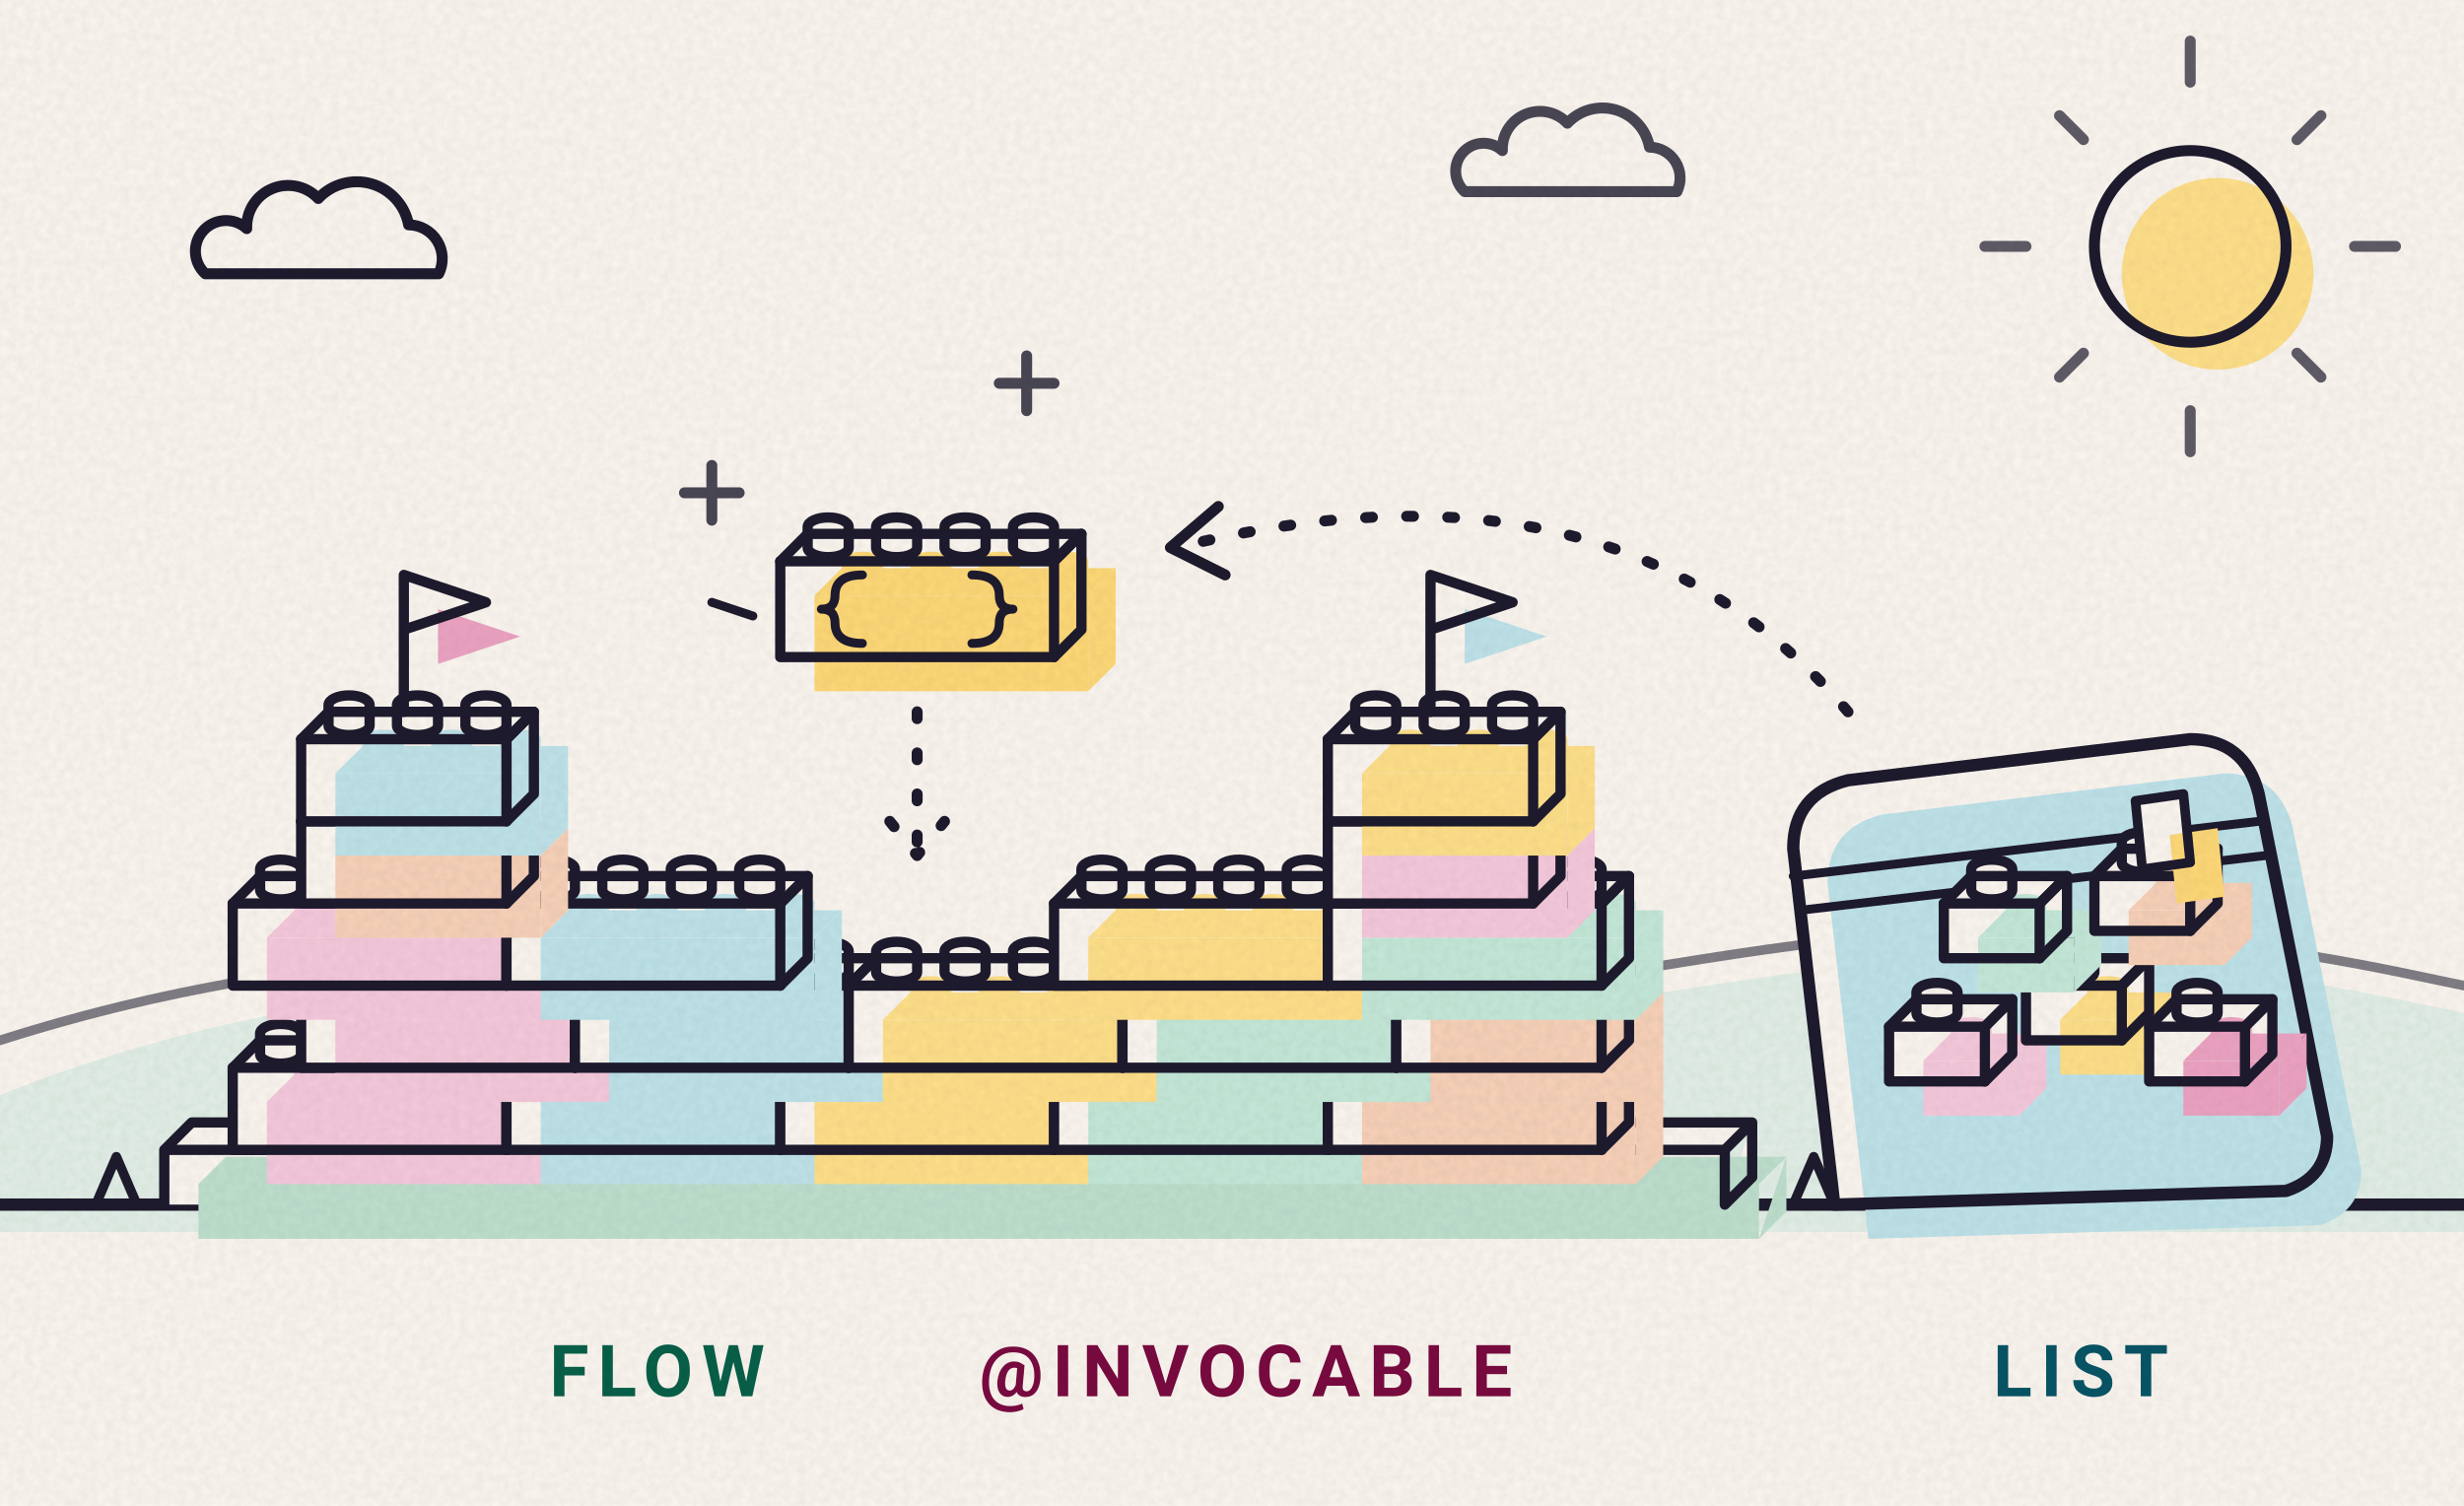
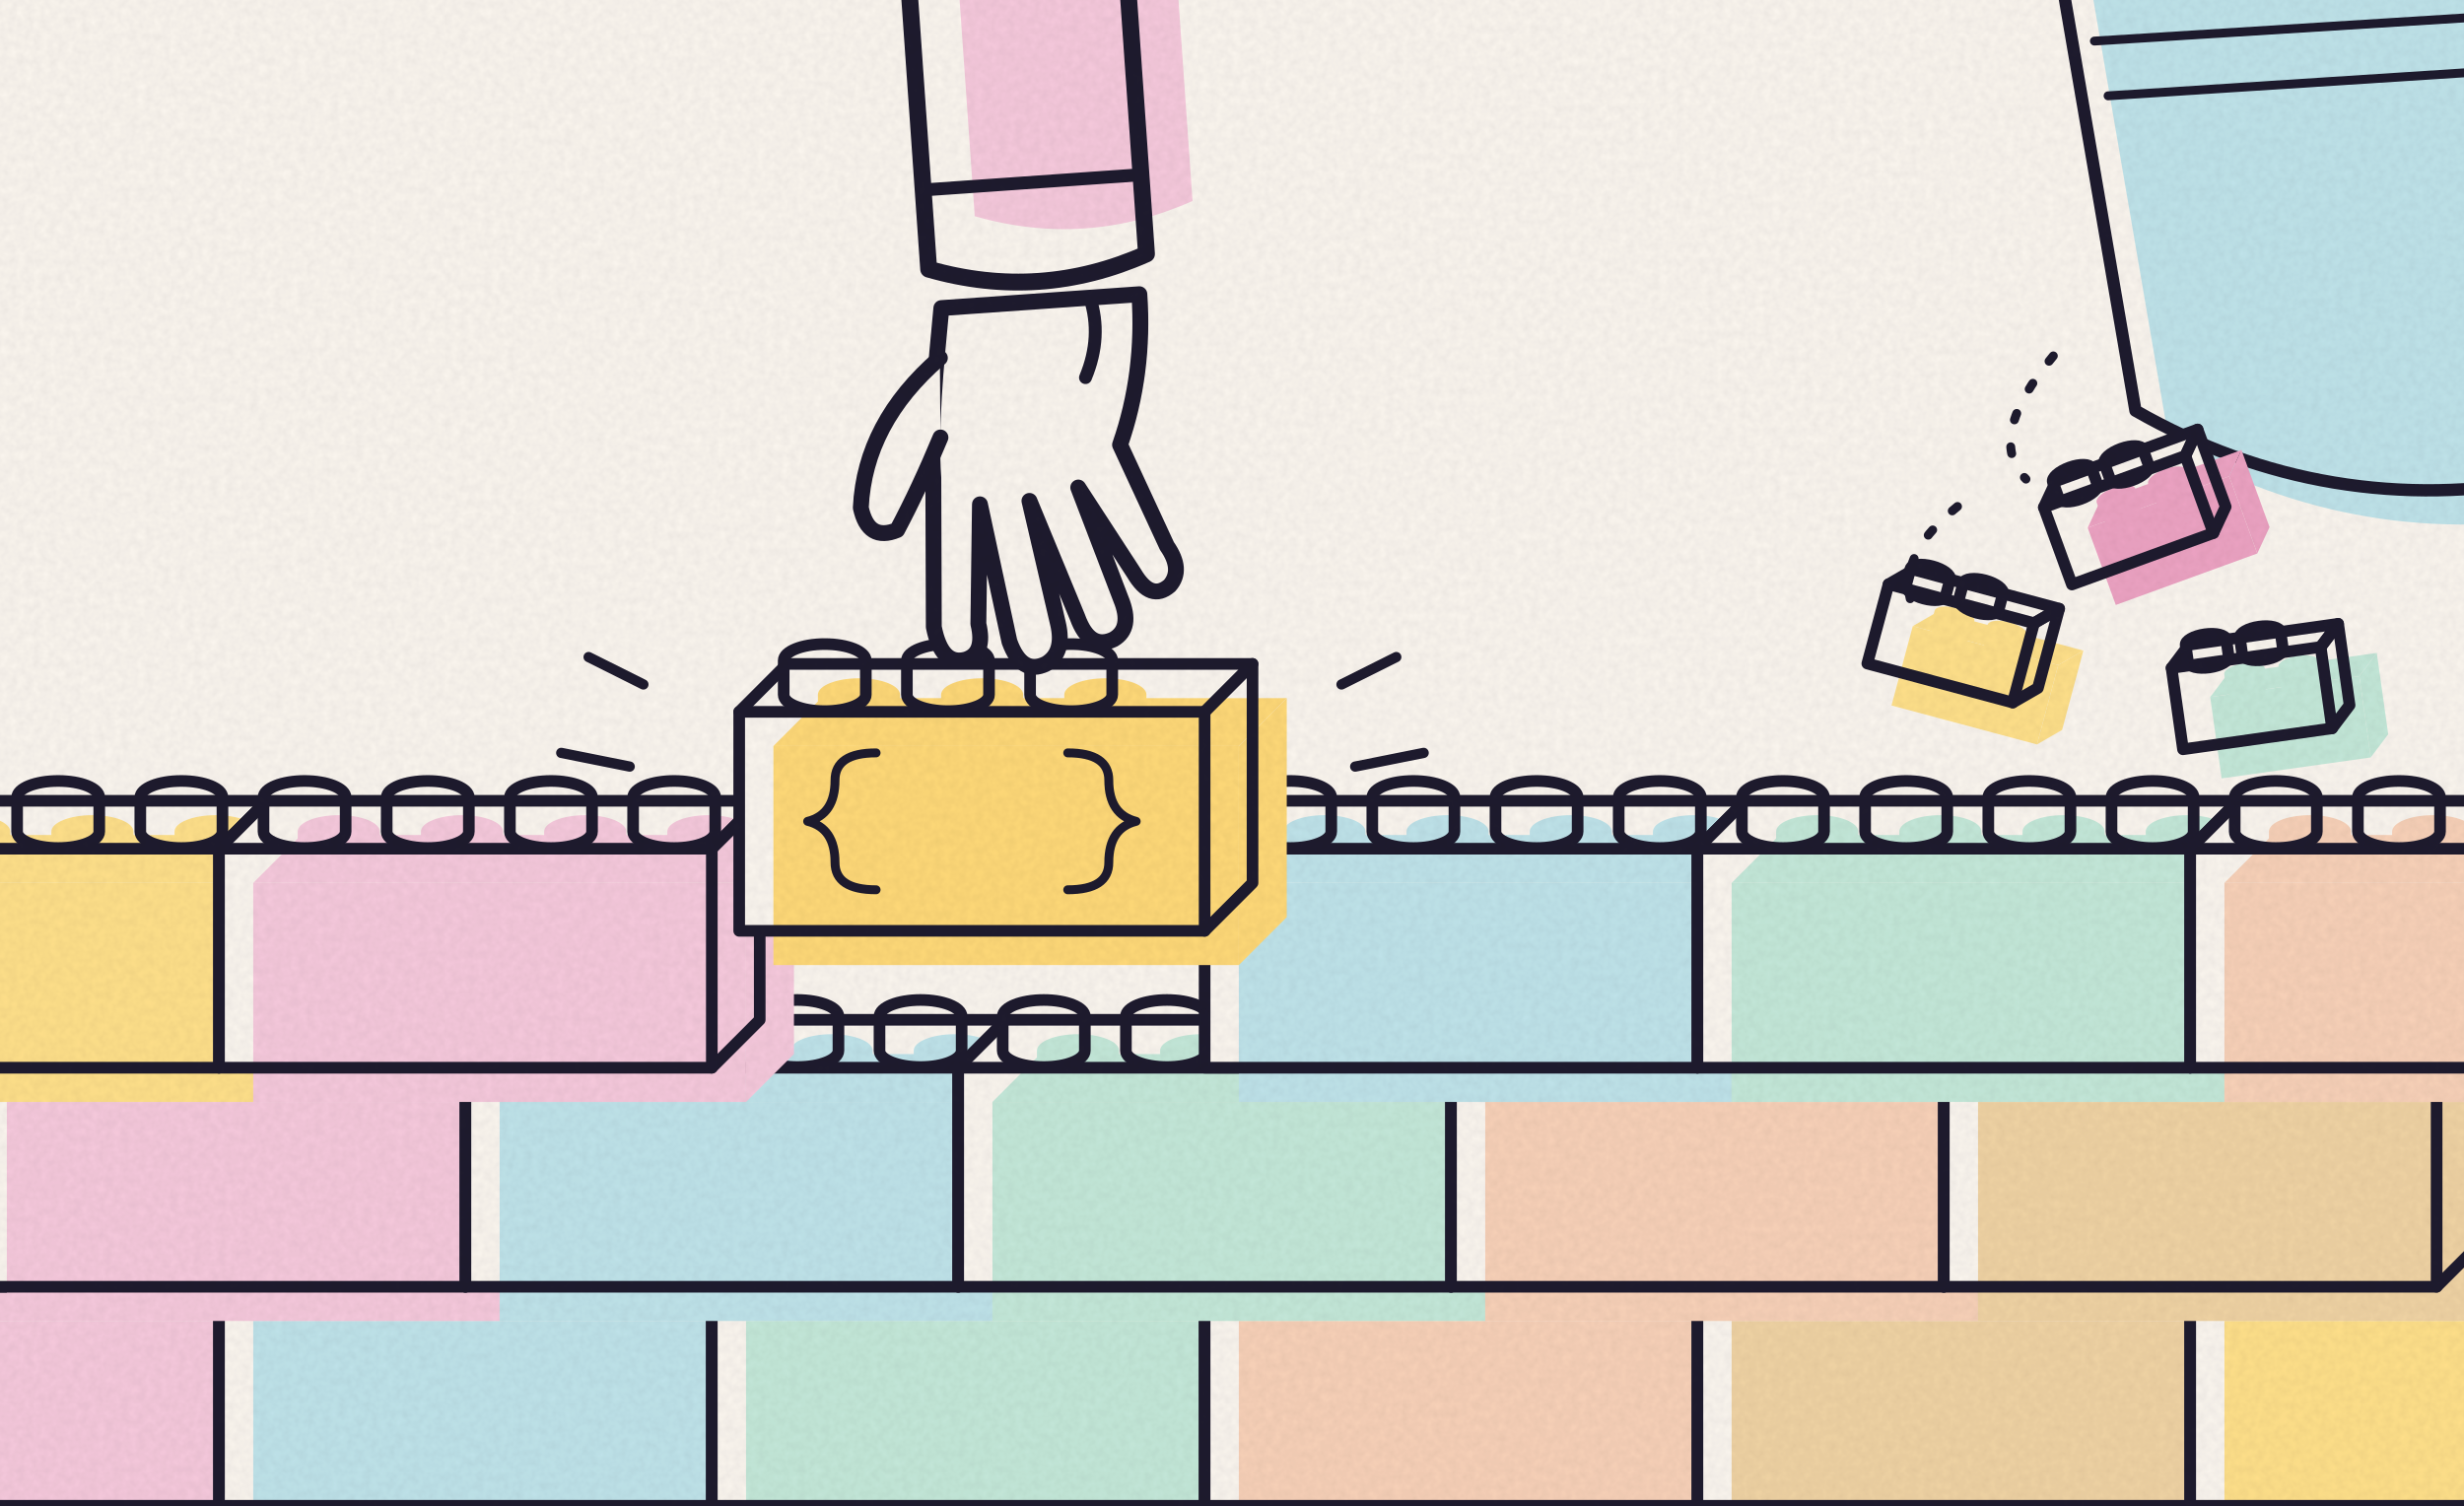
<svg xmlns="http://www.w3.org/2000/svg" xmlns:xlink="http://www.w3.org/1999/xlink" viewBox="0 0 360 220">
  <defs>
    <filter id="lg-grain" x="0" y="0" width="100%" height="100%">
      <feTurbulence type="fractalNoise" baseFrequency=".85" numOctaves="2" stitchTiles="stitch" />
      <feColorMatrix values="0 0 0 0 0  0 0 0 0 0  0 0 0 0 0  0 0 0 .06 0" />
    </filter>
-     <path id="lg-stud" d="M-3 0 V-3 A3 1.4 0 0 1 3 -3 V0 A3 1.4 0 0 1 -3 0Z" />
+     <path id="lg-stud" d="M-6 0 V-5 A6 2.4 0 0 1 6 -5 V0 A6 2.4 0 0 1 -6 0Z" />
+     <path id="lg-studs" d="M-3 0 V-2.5 A3 1.2 0 0 1 3 -2.5 V0 A3 1.2 0 0 1 -3 0Z" />
    <g id="lg-s1">
-       <path d="M24 176 V168 H252 V176 M24 168 L28 164 H256 L252 168 M252 176 L256 172 V164" />
+       <path d="M-40 220 V188 H32 V220Z" />
+       <path d="M-40 188 L-33 181 H39 L32 188" />
+       <path d="M32 188 L39 181 V213 L32 220" />
+       <use xlink:href="#lg-stud" x="-27.5" y="185.5" />
+       <use xlink:href="#lg-stud" x="-9.5" y="185.5" />
+       <use xlink:href="#lg-stud" x="8.5" y="185.5" />
+       <use xlink:href="#lg-stud" x="26.5" y="185.5" />
    </g>
    <g id="lg-s2">
-       <path d="M34 168 V156 H74 V168Z" />
-       <path d="M34 156 L38 152 H78 L74 156" />
-       <path d="M74 156 L78 152 V164 L74 168" />
-       <use xlink:href="#lg-stud" x="41" y="154" />
-       <use xlink:href="#lg-stud" x="51" y="154" />
-       <use xlink:href="#lg-stud" x="61" y="154" />
-       <use xlink:href="#lg-stud" x="71" y="154" />
+       <path d="M32 220 V188 H104 V220Z" />
+       <path d="M32 188 L39 181 H111 L104 188" />
+       <path d="M104 188 L111 181 V213 L104 220" />
+       <use xlink:href="#lg-stud" x="44.5" y="185.5" />
+       <use xlink:href="#lg-stud" x="62.5" y="185.5" />
+       <use xlink:href="#lg-stud" x="80.5" y="185.5" />
+       <use xlink:href="#lg-stud" x="98.5" y="185.5" />
    </g>
    <g id="lg-s3">
-       <path d="M74 168 V156 H114 V168Z" />
-       <path d="M74 156 L78 152 H118 L114 156" />
-       <path d="M114 156 L118 152 V164 L114 168" />
-       <use xlink:href="#lg-stud" x="81" y="154" />
-       <use xlink:href="#lg-stud" x="91" y="154" />
-       <use xlink:href="#lg-stud" x="101" y="154" />
-       <use xlink:href="#lg-stud" x="111" y="154" />
+       <path d="M104 220 V188 H176 V220Z" />
+       <path d="M104 188 L111 181 H183 L176 188" />
+       <path d="M176 188 L183 181 V213 L176 220" />
+       <use xlink:href="#lg-stud" x="116.5" y="185.5" />
+       <use xlink:href="#lg-stud" x="134.5" y="185.5" />
+       <use xlink:href="#lg-stud" x="152.5" y="185.5" />
+       <use xlink:href="#lg-stud" x="170.5" y="185.5" />
    </g>
    <g id="lg-s4">
-       <path d="M114 168 V156 H154 V168Z" />
-       <path d="M114 156 L118 152 H158 L154 156" />
-       <path d="M154 156 L158 152 V164 L154 168" />
-       <use xlink:href="#lg-stud" x="121" y="154" />
-       <use xlink:href="#lg-stud" x="131" y="154" />
-       <use xlink:href="#lg-stud" x="141" y="154" />
-       <use xlink:href="#lg-stud" x="151" y="154" />
+       <path d="M176 220 V188 H248 V220Z" />
+       <path d="M176 188 L183 181 H255 L248 188" />
+       <path d="M248 188 L255 181 V213 L248 220" />
+       <use xlink:href="#lg-stud" x="188.5" y="185.5" />
+       <use xlink:href="#lg-stud" x="206.5" y="185.5" />
+       <use xlink:href="#lg-stud" x="224.5" y="185.5" />
+       <use xlink:href="#lg-stud" x="242.5" y="185.5" />
    </g>
    <g id="lg-s5">
-       <path d="M154 168 V156 H194 V168Z" />
-       <path d="M154 156 L158 152 H198 L194 156" />
-       <path d="M194 156 L198 152 V164 L194 168" />
-       <use xlink:href="#lg-stud" x="161" y="154" />
-       <use xlink:href="#lg-stud" x="171" y="154" />
-       <use xlink:href="#lg-stud" x="181" y="154" />
-       <use xlink:href="#lg-stud" x="191" y="154" />
+       <path d="M248 220 V188 H320 V220Z" />
+       <path d="M248 188 L255 181 H327 L320 188" />
+       <path d="M320 188 L327 181 V213 L320 220" />
+       <use xlink:href="#lg-stud" x="260.5" y="185.5" />
+       <use xlink:href="#lg-stud" x="278.5" y="185.5" />
+       <use xlink:href="#lg-stud" x="296.5" y="185.5" />
+       <use xlink:href="#lg-stud" x="314.5" y="185.5" />
    </g>
    <g id="lg-s6">
-       <path d="M194 168 V156 H234 V168Z" />
-       <path d="M194 156 L198 152 H238 L234 156" />
-       <path d="M234 156 L238 152 V164 L234 168" />
-       <use xlink:href="#lg-stud" x="201" y="154" />
-       <use xlink:href="#lg-stud" x="211" y="154" />
-       <use xlink:href="#lg-stud" x="221" y="154" />
-       <use xlink:href="#lg-stud" x="231" y="154" />
+       <path d="M320 220 V188 H392 V220Z" />
+       <path d="M320 188 L327 181 H399 L392 188" />
+       <path d="M392 188 L399 181 V213 L392 220" />
+       <use xlink:href="#lg-stud" x="332.5" y="185.5" />
+       <use xlink:href="#lg-stud" x="350.5" y="185.5" />
+       <use xlink:href="#lg-stud" x="368.5" y="185.5" />
+       <use xlink:href="#lg-stud" x="386.5" y="185.5" />
    </g>
    <g id="lg-s7">
-       <path d="M44 156 V144 H84 V156Z" />
-       <path d="M44 144 L48 140 H88 L84 144" />
-       <path d="M84 144 L88 140 V152 L84 156" />
-       <use xlink:href="#lg-stud" x="51" y="142" />
-       <use xlink:href="#lg-stud" x="61" y="142" />
-       <use xlink:href="#lg-stud" x="71" y="142" />
-       <use xlink:href="#lg-stud" x="81" y="142" />
+       <path d="M-4 188 V156 H68 V188Z" />
+       <path d="M-4 156 L3 149 H75 L68 156" />
+       <path d="M68 156 L75 149 V181 L68 188" />
+       <use xlink:href="#lg-stud" x="8.5" y="153.5" />
+       <use xlink:href="#lg-stud" x="26.5" y="153.5" />
+       <use xlink:href="#lg-stud" x="44.5" y="153.5" />
+       <use xlink:href="#lg-stud" x="62.5" y="153.5" />
    </g>
    <g id="lg-s8">
-       <path d="M84 156 V144 H124 V156Z" />
-       <path d="M84 144 L88 140 H128 L124 144" />
-       <path d="M124 144 L128 140 V152 L124 156" />
-       <use xlink:href="#lg-stud" x="91" y="142" />
-       <use xlink:href="#lg-stud" x="101" y="142" />
-       <use xlink:href="#lg-stud" x="111" y="142" />
-       <use xlink:href="#lg-stud" x="121" y="142" />
+       <path d="M68 188 V156 H140 V188Z" />
+       <path d="M68 156 L75 149 H147 L140 156" />
+       <path d="M140 156 L147 149 V181 L140 188" />
+       <use xlink:href="#lg-stud" x="80.5" y="153.5" />
+       <use xlink:href="#lg-stud" x="98.5" y="153.5" />
+       <use xlink:href="#lg-stud" x="116.5" y="153.5" />
+       <use xlink:href="#lg-stud" x="134.5" y="153.5" />
    </g>
    <g id="lg-s9">
-       <path d="M124 156 V144 H164 V156Z" />
-       <path d="M124 144 L128 140 H168 L164 144" />
-       <path d="M164 144 L168 140 V152 L164 156" />
-       <use xlink:href="#lg-stud" x="131" y="142" />
-       <use xlink:href="#lg-stud" x="141" y="142" />
-       <use xlink:href="#lg-stud" x="151" y="142" />
-       <use xlink:href="#lg-stud" x="161" y="142" />
+       <path d="M140 188 V156 H212 V188Z" />
+       <path d="M140 156 L147 149 H219 L212 156" />
+       <path d="M212 156 L219 149 V181 L212 188" />
+       <use xlink:href="#lg-stud" x="152.5" y="153.5" />
+       <use xlink:href="#lg-stud" x="170.5" y="153.5" />
+       <use xlink:href="#lg-stud" x="188.5" y="153.5" />
+       <use xlink:href="#lg-stud" x="206.5" y="153.5" />
    </g>
    <g id="lg-s10">
-       <path d="M164 156 V144 H204 V156Z" />
-       <path d="M164 144 L168 140 H208 L204 144" />
-       <path d="M204 144 L208 140 V152 L204 156" />
-       <use xlink:href="#lg-stud" x="171" y="142" />
-       <use xlink:href="#lg-stud" x="181" y="142" />
-       <use xlink:href="#lg-stud" x="191" y="142" />
-       <use xlink:href="#lg-stud" x="201" y="142" />
+       <path d="M212 188 V156 H284 V188Z" />
+       <path d="M212 156 L219 149 H291 L284 156" />
+       <path d="M284 156 L291 149 V181 L284 188" />
+       <use xlink:href="#lg-stud" x="224.5" y="153.5" />
+       <use xlink:href="#lg-stud" x="242.5" y="153.5" />
+       <use xlink:href="#lg-stud" x="260.5" y="153.5" />
+       <use xlink:href="#lg-stud" x="278.5" y="153.5" />
    </g>
    <g id="lg-s11">
-       <path d="M204 156 V144 H234 V156Z" />
-       <path d="M204 144 L208 140 H238 L234 144" />
-       <path d="M234 144 L238 140 V152 L234 156" />
-       <use xlink:href="#lg-stud" x="211" y="142" />
-       <use xlink:href="#lg-stud" x="221" y="142" />
-       <use xlink:href="#lg-stud" x="231" y="142" />
+       <path d="M284 188 V156 H356 V188Z" />
+       <path d="M284 156 L291 149 H363 L356 156" />
+       <path d="M356 156 L363 149 V181 L356 188" />
+       <use xlink:href="#lg-stud" x="296.5" y="153.5" />
+       <use xlink:href="#lg-stud" x="314.5" y="153.5" />
+       <use xlink:href="#lg-stud" x="332.5" y="153.5" />
+       <use xlink:href="#lg-stud" x="350.5" y="153.5" />
    </g>
    <g id="lg-s12">
-       <path d="M34 144 V132 H74 V144Z" />
-       <path d="M34 132 L38 128 H78 L74 132" />
-       <path d="M74 132 L78 128 V140 L74 144" />
-       <use xlink:href="#lg-stud" x="41" y="130" />
-       <use xlink:href="#lg-stud" x="51" y="130" />
-       <use xlink:href="#lg-stud" x="61" y="130" />
-       <use xlink:href="#lg-stud" x="71" y="130" />
+       <path d="M-40 156 V124 H32 V156Z" />
+       <path d="M-40 124 L-33 117 H39 L32 124" />
+       <path d="M32 124 L39 117 V149 L32 156" />
+       <use xlink:href="#lg-stud" x="-27.5" y="121.5" />
+       <use xlink:href="#lg-stud" x="-9.5" y="121.5" />
+       <use xlink:href="#lg-stud" x="8.5" y="121.5" />
+       <use xlink:href="#lg-stud" x="26.5" y="121.5" />
    </g>
    <g id="lg-s13">
-       <path d="M74 144 V132 H114 V144Z" />
-       <path d="M74 132 L78 128 H118 L114 132" />
-       <path d="M114 132 L118 128 V140 L114 144" />
-       <use xlink:href="#lg-stud" x="81" y="130" />
-       <use xlink:href="#lg-stud" x="91" y="130" />
-       <use xlink:href="#lg-stud" x="101" y="130" />
-       <use xlink:href="#lg-stud" x="111" y="130" />
+       <path d="M32 156 V124 H104 V156Z" />
+       <path d="M32 124 L39 117 H111 L104 124" />
+       <path d="M104 124 L111 117 V149 L104 156" />
+       <use xlink:href="#lg-stud" x="44.5" y="121.5" />
+       <use xlink:href="#lg-stud" x="62.5" y="121.5" />
+       <use xlink:href="#lg-stud" x="80.5" y="121.5" />
+       <use xlink:href="#lg-stud" x="98.5" y="121.5" />
    </g>
    <g id="lg-s14">
-       <path d="M154 144 V132 H194 V144Z" />
-       <path d="M154 132 L158 128 H198 L194 132" />
-       <path d="M194 132 L198 128 V140 L194 144" />
-       <use xlink:href="#lg-stud" x="161" y="130" />
-       <use xlink:href="#lg-stud" x="171" y="130" />
-       <use xlink:href="#lg-stud" x="181" y="130" />
-       <use xlink:href="#lg-stud" x="191" y="130" />
+       <path d="M176 156 V124 H248 V156Z" />
+       <path d="M176 124 L183 117 H255 L248 124" />
+       <path d="M248 124 L255 117 V149 L248 156" />
+       <use xlink:href="#lg-stud" x="188.5" y="121.5" />
+       <use xlink:href="#lg-stud" x="206.5" y="121.5" />
+       <use xlink:href="#lg-stud" x="224.5" y="121.5" />
+       <use xlink:href="#lg-stud" x="242.5" y="121.5" />
    </g>
    <g id="lg-s15">
-       <path d="M194 144 V132 H234 V144Z" />
-       <path d="M194 132 L198 128 H238 L234 132" />
-       <path d="M234 132 L238 128 V140 L234 144" />
-       <use xlink:href="#lg-stud" x="201" y="130" />
-       <use xlink:href="#lg-stud" x="211" y="130" />
-       <use xlink:href="#lg-stud" x="221" y="130" />
-       <use xlink:href="#lg-stud" x="231" y="130" />
+       <path d="M248 156 V124 H320 V156Z" />
+       <path d="M248 124 L255 117 H327 L320 124" />
+       <path d="M320 124 L327 117 V149 L320 156" />
+       <use xlink:href="#lg-stud" x="260.5" y="121.5" />
+       <use xlink:href="#lg-stud" x="278.5" y="121.5" />
+       <use xlink:href="#lg-stud" x="296.5" y="121.5" />
+       <use xlink:href="#lg-stud" x="314.5" y="121.5" />
    </g>
    <g id="lg-s16">
-       <path d="M44 132 V120 H74 V132Z" />
-       <path d="M44 120 L48 116 H78 L74 120" />
-       <path d="M74 120 L78 116 V128 L74 132" />
-       <use xlink:href="#lg-stud" x="51" y="118" />
-       <use xlink:href="#lg-stud" x="61" y="118" />
-       <use xlink:href="#lg-stud" x="71" y="118" />
+       <path d="M320 156 V124 H392 V156Z" />
+       <path d="M320 124 L327 117 H399 L392 124" />
+       <path d="M392 124 L399 117 V149 L392 156" />
+       <use xlink:href="#lg-stud" x="332.5" y="121.5" />
+       <use xlink:href="#lg-stud" x="350.5" y="121.5" />
+       <use xlink:href="#lg-stud" x="368.5" y="121.5" />
+       <use xlink:href="#lg-stud" x="386.5" y="121.5" />
    </g>
    <g id="lg-s17">
-       <path d="M194 132 V120 H224 V132Z" />
-       <path d="M194 120 L198 116 H228 L224 120" />
-       <path d="M224 120 L228 116 V128 L224 132" />
-       <use xlink:href="#lg-stud" x="201" y="118" />
-       <use xlink:href="#lg-stud" x="211" y="118" />
-       <use xlink:href="#lg-stud" x="221" y="118" />
+       <path d="M108 136 V104 H176 V136Z" />
+       <path d="M108 104 L115 97 H183 L176 104" />
+       <path d="M176 104 L183 97 V129 L176 136" />
+       <use xlink:href="#lg-stud" x="120.5" y="101.5" />
+       <use xlink:href="#lg-stud" x="138.5" y="101.5" />
+       <use xlink:href="#lg-stud" x="156.5" y="101.5" />
    </g>
    <g id="lg-s18">
-       <path d="M44 120 V108 H74 V120Z" />
-       <path d="M44 108 L48 104 H78 L74 108" />
-       <path d="M74 108 L78 104 V116 L74 120" />
-       <use xlink:href="#lg-stud" x="51" y="106" />
-       <use xlink:href="#lg-stud" x="61" y="106" />
-       <use xlink:href="#lg-stud" x="71" y="106" />
+       <path d="M4 -11 H60 V11 H4 Q0 0 4 -11Z" />
    </g>
    <g id="lg-s19">
-       <path d="M194 120 V108 H224 V120Z" />
-       <path d="M194 108 L198 104 H228 L224 108" />
-       <path d="M224 108 L228 104 V116 L224 120" />
-       <use xlink:href="#lg-stud" x="201" y="106" />
-       <use xlink:href="#lg-stud" x="211" y="106" />
-       <use xlink:href="#lg-stud" x="221" y="106" />
+       <path d="M0 -10 C-6 -11 -12 -12 -17 -12 L-32 -13 Q-36 -12.5 -35.5 -10 Q-35 -8 -32 -8.5 L-20 -7.5 L-34 -5.5 Q-37.5 -4.5 -36.5 -2 Q-35.5 0 -32.5 -0.5 L-20 -2.5 L-32 1.5 Q-35.5 2.5 -34.5 5 Q-33.5 7 -30.5 6 L-19 2.5 L-28 7.5 Q-31 9 -29.5 11 Q-28 12.5 -25.5 11 L-15 7 Q-8 10 0 10Z" />
    </g>
    <g id="lg-s20">
-       <path d="M59 104 V84 M59 84 L71 88 L59 92" />
+       <path d="M-5 -10.5 Q-11 -18.5 -19.5 -19.5 Q-23 -19 -22 -16 Q-18 -13.5 -13 -11" />
    </g>
    <g id="lg-s21">
-       <path d="M209 104 V84 M209 84 L221 88 L209 92" />
+       <path d="M300 -10 L372 -10 L372 70 Q340 76 312 60 Z" />
    </g>
    <g id="lg-s22">
-       <path d="M114 96 V82 H154 V96Z" />
-       <path d="M114 82 L118 78 H158 L154 82" />
-       <path d="M154 82 L158 78 V92 L154 96" />
-       <use xlink:href="#lg-stud" x="121" y="80" />
-       <use xlink:href="#lg-stud" x="131" y="80" />
-       <use xlink:href="#lg-stud" x="141" y="80" />
-       <use xlink:href="#lg-stud" x="151" y="80" />
+       <path d="M300 82 V70 H322 V82Z" />
+       <path d="M300 70 L303 67 H325 L322 70" />
+       <path d="M322 70 L325 67 V79 L322 82" />
+       <use xlink:href="#lg-studs" x="305.5" y="69.5" />
+       <use xlink:href="#lg-studs" x="313.5" y="69.5" />
    </g>
    <g id="lg-s23">
-       <path d="M268 176 L262 124 Q262 116 270 114 L320 108 Q328 108 330 116 L340 166 Q340 172 334 174Z" />
+       <path d="M274 100 V88 H296 V100Z" />
+       <path d="M274 88 L277 85 H299 L296 88" />
+       <path d="M296 88 L299 85 V97 L296 100" />
+       <use xlink:href="#lg-studs" x="279.5" y="87.5" />
+       <use xlink:href="#lg-studs" x="287.5" y="87.5" />
    </g>
    <g id="lg-s24">
-       <path d="M276 158 V150 H290 V158Z" />
-       <path d="M276 150 L280 146 H294 L290 150" />
-       <path d="M290 150 L294 146 V154 L290 158" />
-       <use xlink:href="#lg-stud" x="283" y="148" />
-     </g>
-     <g id="lg-s25">
-       <path d="M296 152 V144 H310 V152Z" />
-       <path d="M296 144 L300 140 H314 L310 144" />
-       <path d="M310 144 L314 140 V148 L310 152" />
-       <use xlink:href="#lg-stud" x="303" y="142" />
-     </g>
-     <g id="lg-s26">
-       <path d="M284 140 V132 H298 V140Z" />
-       <path d="M284 132 L288 128 H302 L298 132" />
-       <path d="M298 132 L302 128 V136 L298 140" />
-       <use xlink:href="#lg-stud" x="291" y="130" />
-     </g>
-     <g id="lg-s27">
-       <path d="M306 136 V128 H320 V136Z" />
-       <path d="M306 128 L310 124 H324 L320 128" />
-       <path d="M320 128 L324 124 V132 L320 136" />
-       <use xlink:href="#lg-stud" x="313" y="126" />
-     </g>
-     <g id="lg-s28">
-       <path d="M314 158 V150 H328 V158Z" />
-       <path d="M314 150 L318 146 H332 L328 150" />
-       <path d="M328 150 L332 146 V154 L328 158" />
-       <use xlink:href="#lg-stud" x="321" y="148" />
-     </g>
-     <g id="lg-s29">
-       <path d="M312 117 L319 116 L320 126 L313 127Z" />
+       <path d="M318 108 V96 H340 V108Z" />
+       <path d="M318 96 L321 93 H343 L340 96" />
+       <path d="M340 96 L343 93 V105 L340 108" />
+       <use xlink:href="#lg-studs" x="323.5" y="95.5" />
+       <use xlink:href="#lg-studs" x="331.5" y="95.5" />
    </g>
  </defs>
  <rect width="360" height="220" fill="#FBF6EF" />
-   <circle cx="324" cy="40" r="14" fill="#FFE08A" />
-   <g fill="none" stroke="#1E1B2E" stroke-linejoin="round" stroke-linecap="round" stroke-width="1.6">
-     <circle cx="320" cy="36" r="14" />
-     <path opacity=".7" d="M320 12 V6 M320 60 V66 M296 36 H290 M344 36 H350 M304.4 20.4 L300.9 16.9 M335.6 20.4 L339.1 16.9 M304.4 51.6 L300.9 55.1 M335.6 51.6 L339.1 55.1" />
-   </g>
-   <path transform="translate(30 40) scale(0.55)" d="M0 0 H62 A9 9 0 0 0 54 -13 A14 14 0 0 0 30 -20 A11 11 0 0 0 11 -12 A8 8 0 0 0 0 0Z" fill="none" stroke="#1E1B2E" stroke-linejoin="round" stroke-linecap="round" stroke-width="2.91" opacity="1" />
-   <path transform="translate(214 28) scale(0.5)" d="M0 0 H62 A9 9 0 0 0 54 -13 A14 14 0 0 0 30 -20 A11 11 0 0 0 11 -12 A8 8 0 0 0 0 0Z" fill="none" stroke="#1E1B2E" stroke-linejoin="round" stroke-linecap="round" stroke-width="3.20" opacity="0.8" />
-   <path d="M0 156 C50 136 104 136 150 146 C200 156 250 134 300 136 C330 137 350 142 360 144 V176 H0Z" fill="#E2EFE7" transform="translate(0 4)" />
-   <path d="M0 152 C50 136 104 136 150 146 C200 156 250 134 300 136 C330 137 350 142 360 144" fill="none" stroke="#1E1B2E" stroke-linejoin="round" stroke-linecap="round" stroke-width="1.4" opacity=".55" />
-   <path d="M0 176 H360" stroke="#1E1B2E" stroke-width="1.8" />
-   <path d="M14 176 l3 -7 l3 7 M262 176 l3 -7 l3 7" fill="none" stroke="#1E1B2E" stroke-linejoin="round" stroke-linecap="round" stroke-width="1.4" />
-   <use xlink:href="#lg-s1" fill="#FBF6EF" />
-   <use xlink:href="#lg-s1" transform="translate(5 5)" fill="#BFE0CE" />
-   <g fill="none" stroke="#1E1B2E" stroke-linejoin="round" stroke-linecap="round" stroke-width="1.5">
-     <use xlink:href="#lg-s1" />
-   </g>
-   <use xlink:href="#lg-s2" fill="#FBF6EF" />
-   <use xlink:href="#lg-s2" transform="translate(5 5)" fill="#F6C9DC" />
-   <g fill="none" stroke="#1E1B2E" stroke-linejoin="round" stroke-linecap="round" stroke-width="1.5">
-     <use xlink:href="#lg-s2" />
-   </g>
-   <use xlink:href="#lg-s3" fill="#FBF6EF" />
-   <use xlink:href="#lg-s3" transform="translate(5 5)" fill="#BFE3EA" />
-   <g fill="none" stroke="#1E1B2E" stroke-linejoin="round" stroke-linecap="round" stroke-width="1.5">
-     <use xlink:href="#lg-s3" />
-   </g>
-   <use xlink:href="#lg-s4" fill="#FBF6EF" />
-   <use xlink:href="#lg-s4" transform="translate(5 5)" fill="#FFE08A" />
-   <g fill="none" stroke="#1E1B2E" stroke-linejoin="round" stroke-linecap="round" stroke-width="1.5">
-     <use xlink:href="#lg-s4" />
-   </g>
-   <use xlink:href="#lg-s5" fill="#FBF6EF" />
-   <use xlink:href="#lg-s5" transform="translate(5 5)" fill="#C4E8D9" />
-   <g fill="none" stroke="#1E1B2E" stroke-linejoin="round" stroke-linecap="round" stroke-width="1.5">
-     <use xlink:href="#lg-s5" />
-   </g>
-   <use xlink:href="#lg-s6" fill="#FBF6EF" />
-   <use xlink:href="#lg-s6" transform="translate(5 5)" fill="#F8D1B8" />
-   <g fill="none" stroke="#1E1B2E" stroke-linejoin="round" stroke-linecap="round" stroke-width="1.5">
-     <use xlink:href="#lg-s6" />
-   </g>
-   <use xlink:href="#lg-s7" fill="#FBF6EF" />
-   <use xlink:href="#lg-s7" transform="translate(5 5)" fill="#F6C9DC" />
-   <g fill="none" stroke="#1E1B2E" stroke-linejoin="round" stroke-linecap="round" stroke-width="1.5">
-     <use xlink:href="#lg-s7" />
-   </g>
-   <use xlink:href="#lg-s8" fill="#FBF6EF" />
-   <use xlink:href="#lg-s8" transform="translate(5 5)" fill="#BFE3EA" />
-   <g fill="none" stroke="#1E1B2E" stroke-linejoin="round" stroke-linecap="round" stroke-width="1.5">
-     <use xlink:href="#lg-s8" />
-   </g>
-   <use xlink:href="#lg-s9" fill="#FBF6EF" />
-   <use xlink:href="#lg-s9" transform="translate(5 5)" fill="#FFE08A" />
-   <g fill="none" stroke="#1E1B2E" stroke-linejoin="round" stroke-linecap="round" stroke-width="1.5">
-     <use xlink:href="#lg-s9" />
-   </g>
-   <use xlink:href="#lg-s10" fill="#FBF6EF" />
-   <use xlink:href="#lg-s10" transform="translate(5 5)" fill="#C4E8D9" />
-   <g fill="none" stroke="#1E1B2E" stroke-linejoin="round" stroke-linecap="round" stroke-width="1.5">
-     <use xlink:href="#lg-s10" />
-   </g>
-   <use xlink:href="#lg-s11" fill="#FBF6EF" />
-   <use xlink:href="#lg-s11" transform="translate(5 5)" fill="#F8D1B8" />
-   <g fill="none" stroke="#1E1B2E" stroke-linejoin="round" stroke-linecap="round" stroke-width="1.5">
-     <use xlink:href="#lg-s11" />
-   </g>
-   <use xlink:href="#lg-s12" fill="#FBF6EF" />
-   <use xlink:href="#lg-s12" transform="translate(5 5)" fill="#F6C9DC" />
-   <g fill="none" stroke="#1E1B2E" stroke-linejoin="round" stroke-linecap="round" stroke-width="1.5">
-     <use xlink:href="#lg-s12" />
-   </g>
-   <use xlink:href="#lg-s13" fill="#FBF6EF" />
-   <use xlink:href="#lg-s13" transform="translate(5 5)" fill="#BFE3EA" />
-   <g fill="none" stroke="#1E1B2E" stroke-linejoin="round" stroke-linecap="round" stroke-width="1.5">
-     <use xlink:href="#lg-s13" />
-   </g>
-   <use xlink:href="#lg-s14" fill="#FBF6EF" />
-   <use xlink:href="#lg-s14" transform="translate(5 5)" fill="#FFE08A" />
-   <g fill="none" stroke="#1E1B2E" stroke-linejoin="round" stroke-linecap="round" stroke-width="1.5">
-     <use xlink:href="#lg-s14" />
-   </g>
-   <use xlink:href="#lg-s15" fill="#FBF6EF" />
-   <use xlink:href="#lg-s15" transform="translate(5 5)" fill="#C4E8D9" />
-   <g fill="none" stroke="#1E1B2E" stroke-linejoin="round" stroke-linecap="round" stroke-width="1.5">
-     <use xlink:href="#lg-s15" />
-   </g>
-   <use xlink:href="#lg-s16" fill="#FBF6EF" />
-   <use xlink:href="#lg-s16" transform="translate(5 5)" fill="#F8D1B8" />
-   <g fill="none" stroke="#1E1B2E" stroke-linejoin="round" stroke-linecap="round" stroke-width="1.5">
-     <use xlink:href="#lg-s16" />
-   </g>
-   <use xlink:href="#lg-s17" fill="#FBF6EF" />
-   <use xlink:href="#lg-s17" transform="translate(5 5)" fill="#F6C9DC" />
-   <g fill="none" stroke="#1E1B2E" stroke-linejoin="round" stroke-linecap="round" stroke-width="1.5">
-     <use xlink:href="#lg-s17" />
-   </g>
-   <use xlink:href="#lg-s18" fill="#FBF6EF" />
-   <use xlink:href="#lg-s18" transform="translate(5 5)" fill="#BFE3EA" />
-   <g fill="none" stroke="#1E1B2E" stroke-linejoin="round" stroke-linecap="round" stroke-width="1.5">
-     <use xlink:href="#lg-s18" />
-   </g>
-   <use xlink:href="#lg-s19" fill="#FBF6EF" />
-   <use xlink:href="#lg-s19" transform="translate(5 5)" fill="#FFE08A" />
-   <g fill="none" stroke="#1E1B2E" stroke-linejoin="round" stroke-linecap="round" stroke-width="1.5">
-     <use xlink:href="#lg-s19" />
-   </g>
-   <use xlink:href="#lg-s20" transform="translate(5 5)" fill="#EDA3C3" />
-   <g fill="none" stroke="#1E1B2E" stroke-linejoin="round" stroke-linecap="round" stroke-width="1.5">
-     <use xlink:href="#lg-s20" />
-   </g>
-   <use xlink:href="#lg-s21" transform="translate(5 5)" fill="#BFE3EA" />
-   <g fill="none" stroke="#1E1B2E" stroke-linejoin="round" stroke-linecap="round" stroke-width="1.5">
-     <use xlink:href="#lg-s21" />
-   </g>
-   <path d="M134 104 V124 M130 120 L134 125 L138 120" fill="none" stroke="#1E1B2E" stroke-linejoin="round" stroke-linecap="round" stroke-width="1.6" stroke-dasharray="1 5" />
-   <use xlink:href="#lg-s22" fill="#FBF6EF" />
-   <use xlink:href="#lg-s22" transform="translate(5 5)" fill="#FFD978" />
-   <g fill="none" stroke="#1E1B2E" stroke-linejoin="round" stroke-linecap="round" stroke-width="1.5">
-     <use xlink:href="#lg-s22" />
-     <g stroke-width="1.3">
-       <path d="M126 84 Q122 84 122 87 Q122 89 120 89 Q122 89 122 91 Q122 94 126 94 M142 84 Q146 84 146 87 Q146 89 148 89 Q146 89 146 91 Q146 94 142 94" />
-     </g>
-   </g>
-   <path d="M104 68 v8 M100 72 h8 M150 52 v8 M146 56 h8" fill="none" stroke="#1E1B2E" stroke-linejoin="round" stroke-linecap="round" stroke-width="1.6" opacity=".8" />
-   <path d="M110 90 l-6 -2" fill="none" stroke="#1E1B2E" stroke-linejoin="round" stroke-linecap="round" stroke-width="1.3" />
-   <use xlink:href="#lg-s23" fill="#FBF6EF" />
-   <use xlink:href="#lg-s23" transform="translate(5 5)" fill="#BFE3EA" />
-   <g fill="none" stroke="#1E1B2E" stroke-linejoin="round" stroke-linecap="round" stroke-width="1.8">
-     <use xlink:href="#lg-s23" />
-     <g stroke-width="1.3">
-       <path d="M262 128 L330 120 M263 133 L331 125" />
-     </g>
-   </g>
-   <use xlink:href="#lg-s24" fill="#FBF6EF" />
-   <use xlink:href="#lg-s24" transform="translate(5 5)" fill="#F6C9DC" />
-   <g fill="none" stroke="#1E1B2E" stroke-linejoin="round" stroke-linecap="round" stroke-width="1.5">
-     <use xlink:href="#lg-s24" />
-   </g>
-   <use xlink:href="#lg-s25" fill="#FBF6EF" />
-   <use xlink:href="#lg-s25" transform="translate(5 5)" fill="#FFE08A" />
-   <g fill="none" stroke="#1E1B2E" stroke-linejoin="round" stroke-linecap="round" stroke-width="1.5">
-     <use xlink:href="#lg-s25" />
-   </g>
-   <use xlink:href="#lg-s26" fill="#FBF6EF" />
-   <use xlink:href="#lg-s26" transform="translate(5 5)" fill="#C4E8D9" />
-   <g fill="none" stroke="#1E1B2E" stroke-linejoin="round" stroke-linecap="round" stroke-width="1.5">
-     <use xlink:href="#lg-s26" />
-   </g>
-   <use xlink:href="#lg-s27" fill="#FBF6EF" />
-   <use xlink:href="#lg-s27" transform="translate(5 5)" fill="#F8D1B8" />
-   <g fill="none" stroke="#1E1B2E" stroke-linejoin="round" stroke-linecap="round" stroke-width="1.5">
-     <use xlink:href="#lg-s27" />
-   </g>
-   <use xlink:href="#lg-s28" fill="#FBF6EF" />
-   <use xlink:href="#lg-s28" transform="translate(5 5)" fill="#EDA3C3" />
-   <g fill="none" stroke="#1E1B2E" stroke-linejoin="round" stroke-linecap="round" stroke-width="1.5">
-     <use xlink:href="#lg-s28" />
-   </g>
-   <use xlink:href="#lg-s29" fill="#FBF6EF" />
-   <use xlink:href="#lg-s29" transform="translate(5 5)" fill="#FFD978" />
-   <g fill="none" stroke="#1E1B2E" stroke-linejoin="round" stroke-linecap="round" stroke-width="1.4">
-     <use xlink:href="#lg-s29" />
-   </g>
-   <path d="M270 104 Q236 64 172 80" fill="none" stroke="#1E1B2E" stroke-linejoin="round" stroke-linecap="round" stroke-width="1.6" stroke-dasharray="1 5" />
-   <path d="M178 74 L171 80 L179 84" fill="none" stroke="#1E1B2E" stroke-linejoin="round" stroke-linecap="round" stroke-width="1.6" />
-   <g font-family="system-ui,-apple-system,Segoe UI,Roboto,sans-serif" font-size="10.5" font-weight="700" letter-spacing="1.3" text-anchor="middle">
-     <text x="96" y="204" fill="#086049">FLOW</text>
-     <text x="182" y="204" fill="#7A0A40">@INVOCABLE</text>
-     <text x="304" y="204" fill="#075566">LIST</text>
+   <g stroke-linejoin="round" stroke-linecap="round">
+     <use xlink:href="#lg-s1" fill="#FBF6EF" />
+     <use xlink:href="#lg-s1" transform="translate(5 5)" fill="#F6C9DC" />
+     <g fill="none" stroke="#1E1B2E" stroke-width="1.7">
+       <use xlink:href="#lg-s1" />
+     </g>
+     <use xlink:href="#lg-s2" fill="#FBF6EF" />
+     <use xlink:href="#lg-s2" transform="translate(5 5)" fill="#BFE3EA" />
+     <g fill="none" stroke="#1E1B2E" stroke-width="1.7">
+       <use xlink:href="#lg-s2" />
+     </g>
+     <use xlink:href="#lg-s3" fill="#FBF6EF" />
+     <use xlink:href="#lg-s3" transform="translate(5 5)" fill="#C4E8D9" />
+     <g fill="none" stroke="#1E1B2E" stroke-width="1.7">
+       <use xlink:href="#lg-s3" />
+     </g>
+     <use xlink:href="#lg-s4" fill="#FBF6EF" />
+     <use xlink:href="#lg-s4" transform="translate(5 5)" fill="#F8D1B8" />
+     <g fill="none" stroke="#1E1B2E" stroke-width="1.7">
+       <use xlink:href="#lg-s4" />
+     </g>
+     <use xlink:href="#lg-s5" fill="#FBF6EF" />
+     <use xlink:href="#lg-s5" transform="translate(5 5)" fill="#F0D3A4" />
+     <g fill="none" stroke="#1E1B2E" stroke-width="1.7">
+       <use xlink:href="#lg-s5" />
+     </g>
+     <use xlink:href="#lg-s6" fill="#FBF6EF" />
+     <use xlink:href="#lg-s6" transform="translate(5 5)" fill="#FFE08A" />
+     <g fill="none" stroke="#1E1B2E" stroke-width="1.7">
+       <use xlink:href="#lg-s6" />
+     </g>
+     <use xlink:href="#lg-s7" fill="#FBF6EF" />
+     <use xlink:href="#lg-s7" transform="translate(5 5)" fill="#F6C9DC" />
+     <g fill="none" stroke="#1E1B2E" stroke-width="1.7">
+       <use xlink:href="#lg-s7" />
+     </g>
+     <use xlink:href="#lg-s8" fill="#FBF6EF" />
+     <use xlink:href="#lg-s8" transform="translate(5 5)" fill="#BFE3EA" />
+     <g fill="none" stroke="#1E1B2E" stroke-width="1.7">
+       <use xlink:href="#lg-s8" />
+     </g>
+     <use xlink:href="#lg-s9" fill="#FBF6EF" />
+     <use xlink:href="#lg-s9" transform="translate(5 5)" fill="#C4E8D9" />
+     <g fill="none" stroke="#1E1B2E" stroke-width="1.7">
+       <use xlink:href="#lg-s9" />
+     </g>
+     <use xlink:href="#lg-s10" fill="#FBF6EF" />
+     <use xlink:href="#lg-s10" transform="translate(5 5)" fill="#F8D1B8" />
+     <g fill="none" stroke="#1E1B2E" stroke-width="1.7">
+       <use xlink:href="#lg-s10" />
+     </g>
+     <use xlink:href="#lg-s11" fill="#FBF6EF" />
+     <use xlink:href="#lg-s11" transform="translate(5 5)" fill="#F0D3A4" />
+     <g fill="none" stroke="#1E1B2E" stroke-width="1.7">
+       <use xlink:href="#lg-s11" />
+     </g>
+     <use xlink:href="#lg-s12" fill="#FBF6EF" />
+     <use xlink:href="#lg-s12" transform="translate(5 5)" fill="#FFE08A" />
+     <g fill="none" stroke="#1E1B2E" stroke-width="1.7">
+       <use xlink:href="#lg-s12" />
+     </g>
+     <use xlink:href="#lg-s13" fill="#FBF6EF" />
+     <use xlink:href="#lg-s13" transform="translate(5 5)" fill="#F6C9DC" />
+     <g fill="none" stroke="#1E1B2E" stroke-width="1.7">
+       <use xlink:href="#lg-s13" />
+     </g>
+     <use xlink:href="#lg-s14" fill="#FBF6EF" />
+     <use xlink:href="#lg-s14" transform="translate(5 5)" fill="#BFE3EA" />
+     <g fill="none" stroke="#1E1B2E" stroke-width="1.7">
+       <use xlink:href="#lg-s14" />
+     </g>
+     <use xlink:href="#lg-s15" fill="#FBF6EF" />
+     <use xlink:href="#lg-s15" transform="translate(5 5)" fill="#C4E8D9" />
+     <g fill="none" stroke="#1E1B2E" stroke-width="1.7">
+       <use xlink:href="#lg-s15" />
+     </g>
+     <use xlink:href="#lg-s16" fill="#FBF6EF" />
+     <use xlink:href="#lg-s16" transform="translate(5 5)" fill="#F8D1B8" />
+     <g fill="none" stroke="#1E1B2E" stroke-width="1.7">
+       <use xlink:href="#lg-s16" />
+     </g>
+     <path d="M104 124 V156 M176 124 V156" fill="none" stroke="#1E1B2E" stroke-width="1.2" stroke-dasharray="2 4" opacity=".6" />
+     <use xlink:href="#lg-s17" fill="#FBF6EF" />
+     <use xlink:href="#lg-s17" transform="translate(5 5)" fill="#FFD978" />
+     <g fill="none" stroke="#1E1B2E" stroke-width="1.7">
+       <use xlink:href="#lg-s17" />
+       <g stroke-width="1.3">
+         <path d="M128 110 Q122 110 122 114 Q122 119 118 120 Q122 121 122 126 Q122 130 128 130 M156 110 Q162 110 162 114 Q162 119 166 120 Q162 121 162 126 Q162 130 156 130" />
+       </g>
+     </g>
+     <path d="M94 100 l-8 -4 M92 112 l-10 -2 M196 100 l8 -4 M198 112 l10 -2" fill="none" stroke="#1E1B2E" stroke-width="1.5" />
+     <g transform="translate(152 44) rotate(-94) scale(1.45)">
+       <use xlink:href="#lg-s18" fill="#FBF6EF" />
+       <use xlink:href="#lg-s18" transform="translate(5 5)" fill="#F6C9DC" />
+       <g fill="none" stroke="#1E1B2E" stroke-width="1.7">
+         <use xlink:href="#lg-s18" />
+         <g stroke-width="1.3">
+           <path d="M12 -11 V11" />
+         </g>
+       </g>
+       <use xlink:href="#lg-s19" fill="#FBF6EF" />
+       <g fill="none" stroke="#1E1B2E" stroke-width="1.6">
+         <use xlink:href="#lg-s19" />
+         <g stroke-width="1.3">
+           <path d="M-8 4 Q-4 6 0 5" />
+         </g>
+       </g>
+       <use xlink:href="#lg-s20" fill="#FBF6EF" />
+       <g fill="none" stroke="#1E1B2E" stroke-width="1.6">
+         <use xlink:href="#lg-s20" />
+       </g>
+     </g>
+     <use xlink:href="#lg-s21" fill="#FBF6EF" />
+     <use xlink:href="#lg-s21" transform="translate(5 5)" fill="#BFE3EA" />
+     <g fill="none" stroke="#1E1B2E" stroke-width="1.8">
+       <use xlink:href="#lg-s21" />
+       <g stroke-width="1.3">
+         <path d="M306 6 L370 2 M308 14 L370 10" />
+       </g>
+     </g>
+     <g transform="rotate(-20 311 76)">
+       <use xlink:href="#lg-s22" fill="#FBF6EF" />
+       <use xlink:href="#lg-s22" transform="translate(5 5)" fill="#EDA3C3" />
+       <g fill="none" stroke="#1E1B2E" stroke-width="1.7">
+         <use xlink:href="#lg-s22" />
+       </g>
+     </g>
+     <g transform="rotate(15 285 94)">
+       <use xlink:href="#lg-s23" fill="#FBF6EF" />
+       <use xlink:href="#lg-s23" transform="translate(5 5)" fill="#FFE08A" />
+       <g fill="none" stroke="#1E1B2E" stroke-width="1.7">
+         <use xlink:href="#lg-s23" />
+       </g>
+     </g>
+     <g transform="rotate(-8 329 102)">
+       <use xlink:href="#lg-s24" fill="#FBF6EF" />
+       <use xlink:href="#lg-s24" transform="translate(5 5)" fill="#C4E8D9" />
+       <g fill="none" stroke="#1E1B2E" stroke-width="1.7">
+         <use xlink:href="#lg-s24" />
+       </g>
+     </g>
+     <path d="M300 52 Q290 64 296 70 M286 74 Q276 82 280 90" fill="none" stroke="#1E1B2E" stroke-width="1.3" stroke-dasharray="1 4" />
  </g>
  <rect width="360" height="220" filter="url(#lg-grain)" />
</svg>
